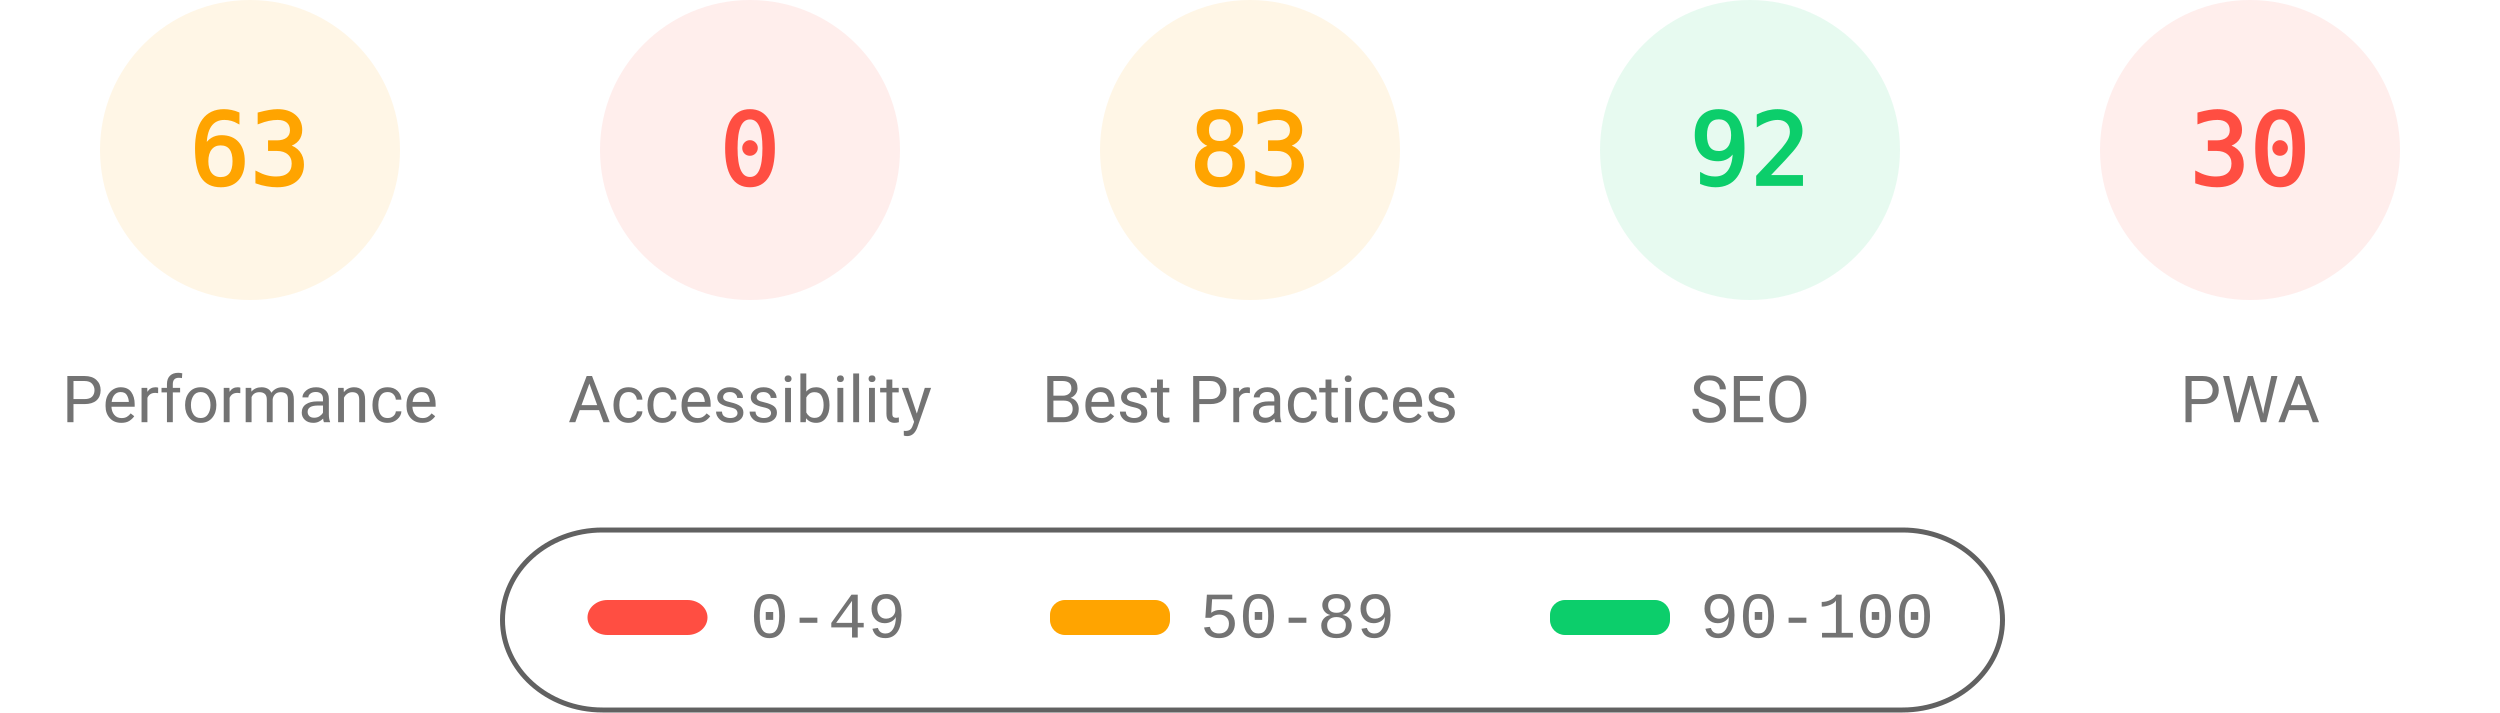
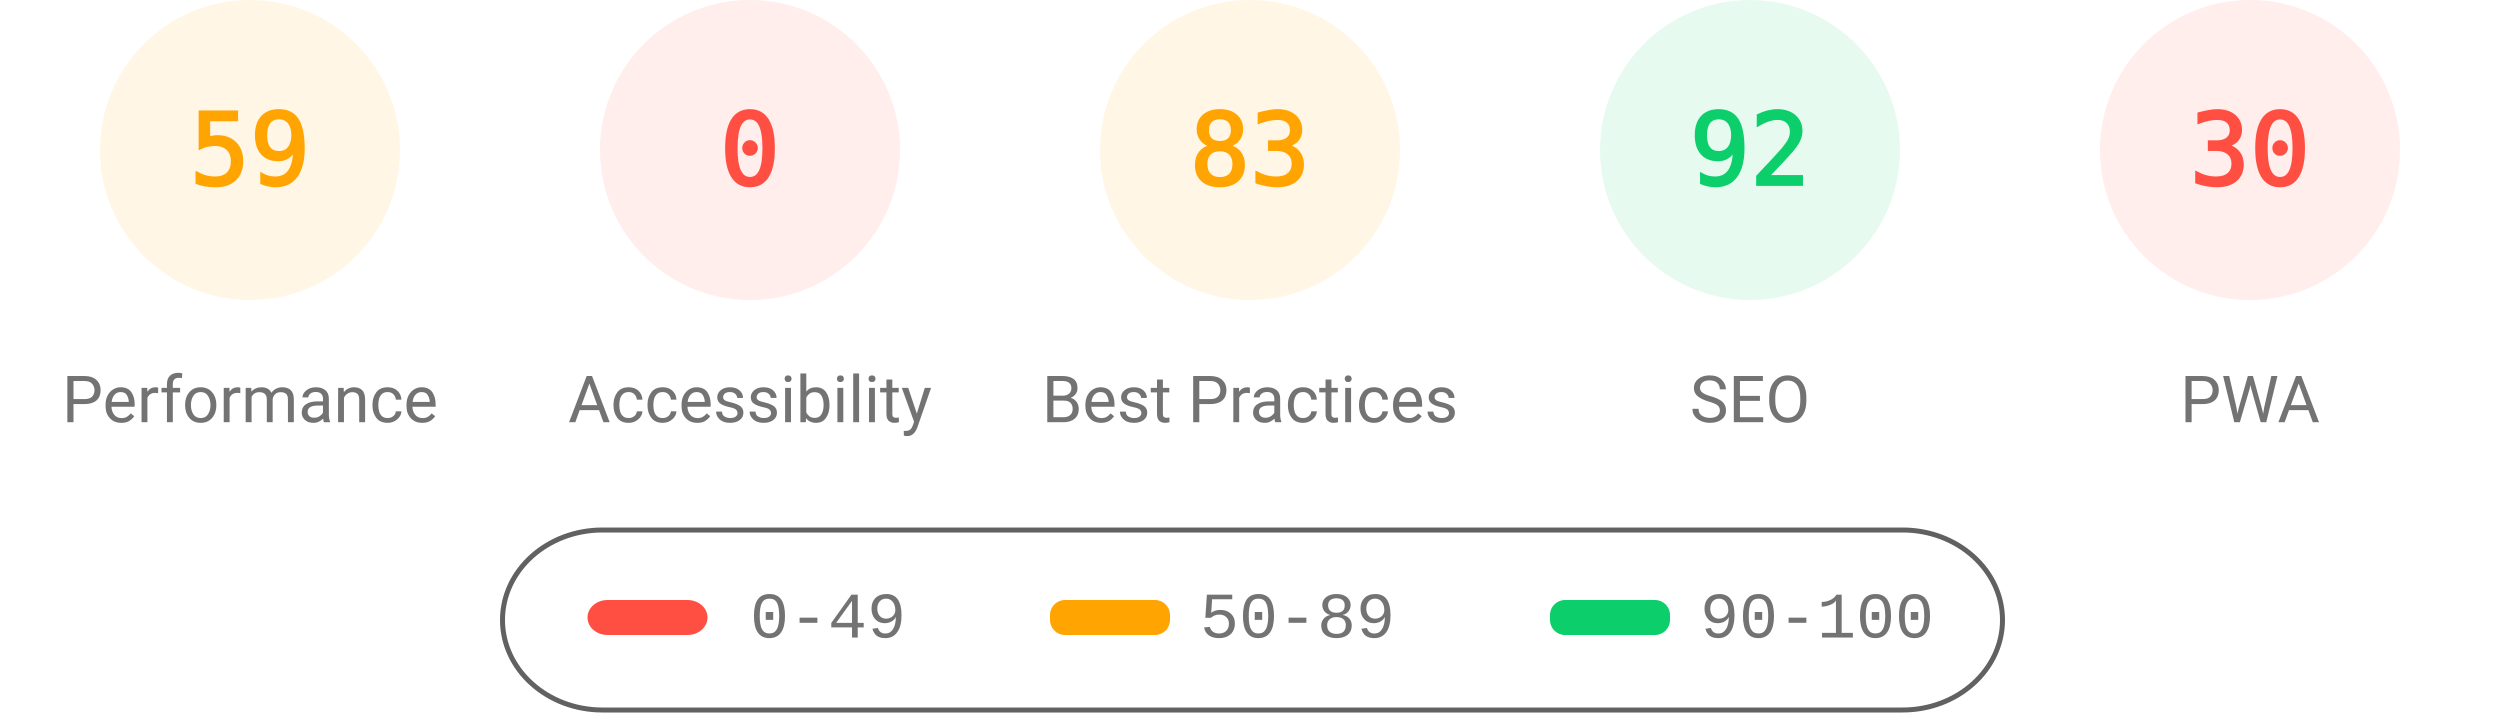
<svg xmlns="http://www.w3.org/2000/svg" fill="none" width="1000" height="285">
  <style>.gauge-base{opacity:.1}.gauge-arc{fill:none;animation-delay:250ms;stroke-linecap:round;transform:rotate(-90deg);transform-origin:100px 60px;animation:load-gauge 1s ease forwards}.guage-text{font-size:40px;font-family:monospace;text-align:center}.guage-red{color:#ff4e42;fill:#ff4e42;stroke:#ff4e42}.guage-orange{color:#ffa400;fill:#ffa400;stroke:#ffa400}.guage-green{color:#0cce6b;fill:#0cce6b;stroke:#0cce6b}.guage-undefined{color:#5c5c5c;fill:#5c5c5c;stroke:#5c5c5c}.guage-title{color:#737373;fill:#737373;stroke:none;font-size:26px;line-height:26px;font-family:Roboto,Halvetica,Arial,sans-serif}@keyframes load-gauge{from{stroke-dasharray:0 352.858}}</style>
  <svg class="guage-div guage-perf guage-orange" viewBox="0 0 200 200" width="200" height="200">
    <circle class="gauge-base" r="56" cx="100" cy="60" stroke-width="8" />
-     <circle class="gauge-arc guage-arc-1" r="56" cx="100" cy="60" stroke-width="8" style="stroke-dasharray:221.671,351.858" />
-     <text class="guage-text" x="100" y="60" alignment-baseline="central" dominant-baseline="central" text-anchor="middle">63</text>
+     <circle class="gauge-arc guage-arc-1" r="56" cx="100" cy="60" stroke-width="8" style="stroke-dasharray:207.596,351.858" />
+     <text class="guage-text" x="100" y="60" alignment-baseline="central" dominant-baseline="central" text-anchor="middle">59</text>
    <text class="guage-title" x="100" y="160" alignment-baseline="central" dominant-baseline="central" text-anchor="middle">Performance</text>
  </svg>
  <svg class="guage-div guage-acc guage-red" viewBox="0 0 200 200" width="200" height="200" x="200">
    <circle class="gauge-base" r="56" cx="100" cy="60" stroke-width="8" />
    <circle class="gauge-arc guage-arc-2" r="56" cx="100" cy="60" stroke-width="8" style="stroke-dasharray:0,351.858" />
    <text class="guage-text" x="100" y="60" alignment-baseline="central" dominant-baseline="central" text-anchor="middle">0</text>
    <text class="guage-title" x="100" y="160" alignment-baseline="central" dominant-baseline="central" text-anchor="middle">Accessibility</text>
  </svg>
  <svg class="guage-div guage-best guage-orange" viewBox="0 0 200 200" width="200" height="200" x="400">
    <circle class="gauge-base" r="56" cx="100" cy="60" stroke-width="8" />
    <circle class="gauge-arc guage-arc-3" r="56" cx="100" cy="60" stroke-width="8" style="stroke-dasharray:292.042,351.858" />
    <text class="guage-text" x="100" y="60" alignment-baseline="central" dominant-baseline="central" text-anchor="middle">83</text>
    <text class="guage-title" x="100" y="160" alignment-baseline="central" dominant-baseline="central" text-anchor="middle">Best Practices</text>
  </svg>
  <svg class="guage-div guage-seo guage-green" viewBox="0 0 200 200" width="200" height="200" x="600">
    <circle class="gauge-base" r="56" cx="100" cy="60" stroke-width="8" />
    <circle class="gauge-arc guage-arc-4" r="56" cx="100" cy="60" stroke-width="8" style="stroke-dasharray:323.709,351.858" />
    <text class="guage-text" x="100" y="60" alignment-baseline="central" dominant-baseline="central" text-anchor="middle">92</text>
    <text class="guage-title" x="100" y="160" alignment-baseline="central" dominant-baseline="central" text-anchor="middle">SEO</text>
  </svg>
  <svg class="guage-div guage-pwa guage-red" viewBox="0 0 200 200" width="200" height="200" x="800">
    <circle class="gauge-base" r="56" cx="100" cy="60" stroke-width="8" />
    <circle class="gauge-arc guage-arc-4" r="56" cx="100" cy="60" stroke-width="8" style="stroke-dasharray:105.557,351.858" />
    <text class="guage-text" x="100" y="60" alignment-baseline="central" dominant-baseline="central" text-anchor="middle">30</text>
    <text class="guage-title" x="100" y="160" alignment-baseline="central" dominant-baseline="central" text-anchor="middle">PWA</text>
  </svg>
  <svg width="604" height="76" x="200" y="210">
    <path fill="none" id="canvas_background" d="M-1-1h604v80H-1z" />
    <rect fill-opacity="0" stroke="#616161" stroke-width="2" rx="40" id="svg_2" height="72" width="600" y="2" x="1" fill="#000" />
    <rect stroke="#000" rx="8" id="svg_3" height="14" width="48" y="30" x="35" stroke-opacity="null" stroke-width="0" fill="#ff4e42" />
    <rect stroke="#000" rx="6" id="svg_4" height="14" width="48" y="30" x="220" stroke-opacity="null" stroke-width="0" fill="#ffa400" />
    <rect stroke="#000" rx="6" id="svg_5" height="14" width="48" y="30" x="420" stroke-opacity="null" stroke-width="0" fill="#0cce6b" />
    <text xml:space="preserve" text-anchor="start" font-family="'Courier New', Courier, monospace" font-size="26" id="svg_6" y="45" x="100" stroke-opacity="null" stroke-width="0" stroke="#000" fill="#737373">0-49</text>
    <text xml:space="preserve" text-anchor="start" font-family="'Courier New', Courier, monospace" font-size="26" id="svg_7" y="45" x="280" stroke-opacity="null" stroke-width="0" stroke="#000" fill="#737373">50-89</text>
    <text xml:space="preserve" text-anchor="start" font-family="'Courier New', Courier, monospace" font-size="26" id="svg_8" y="45" x="480" stroke-opacity="null" stroke-width="0" stroke="#000" fill="#737373">90-100</text>
  </svg>
</svg>
